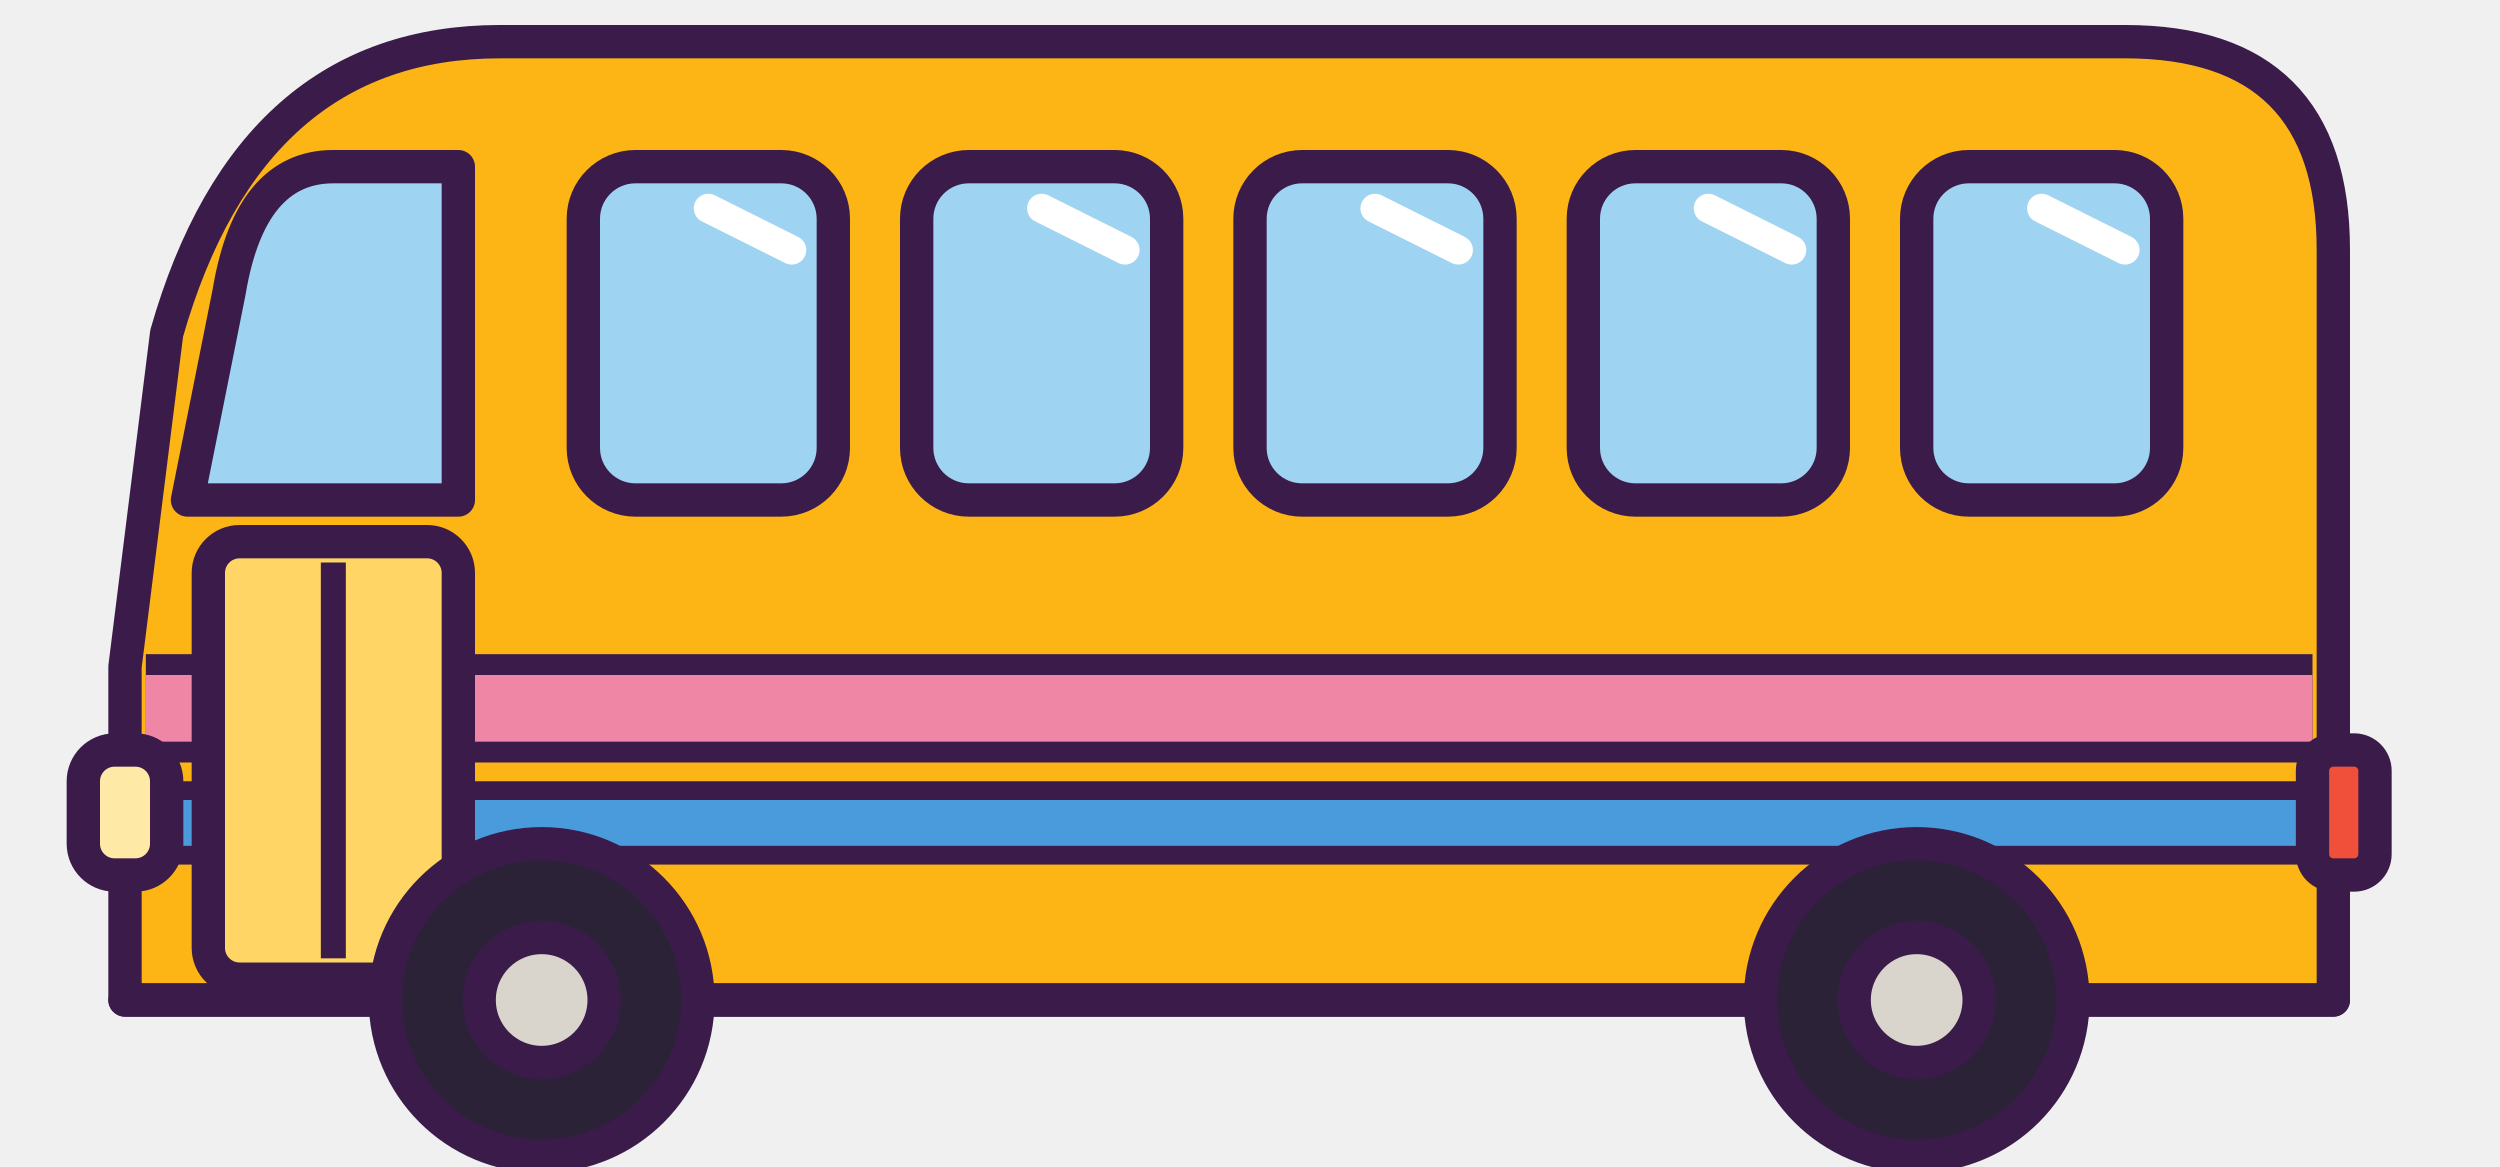
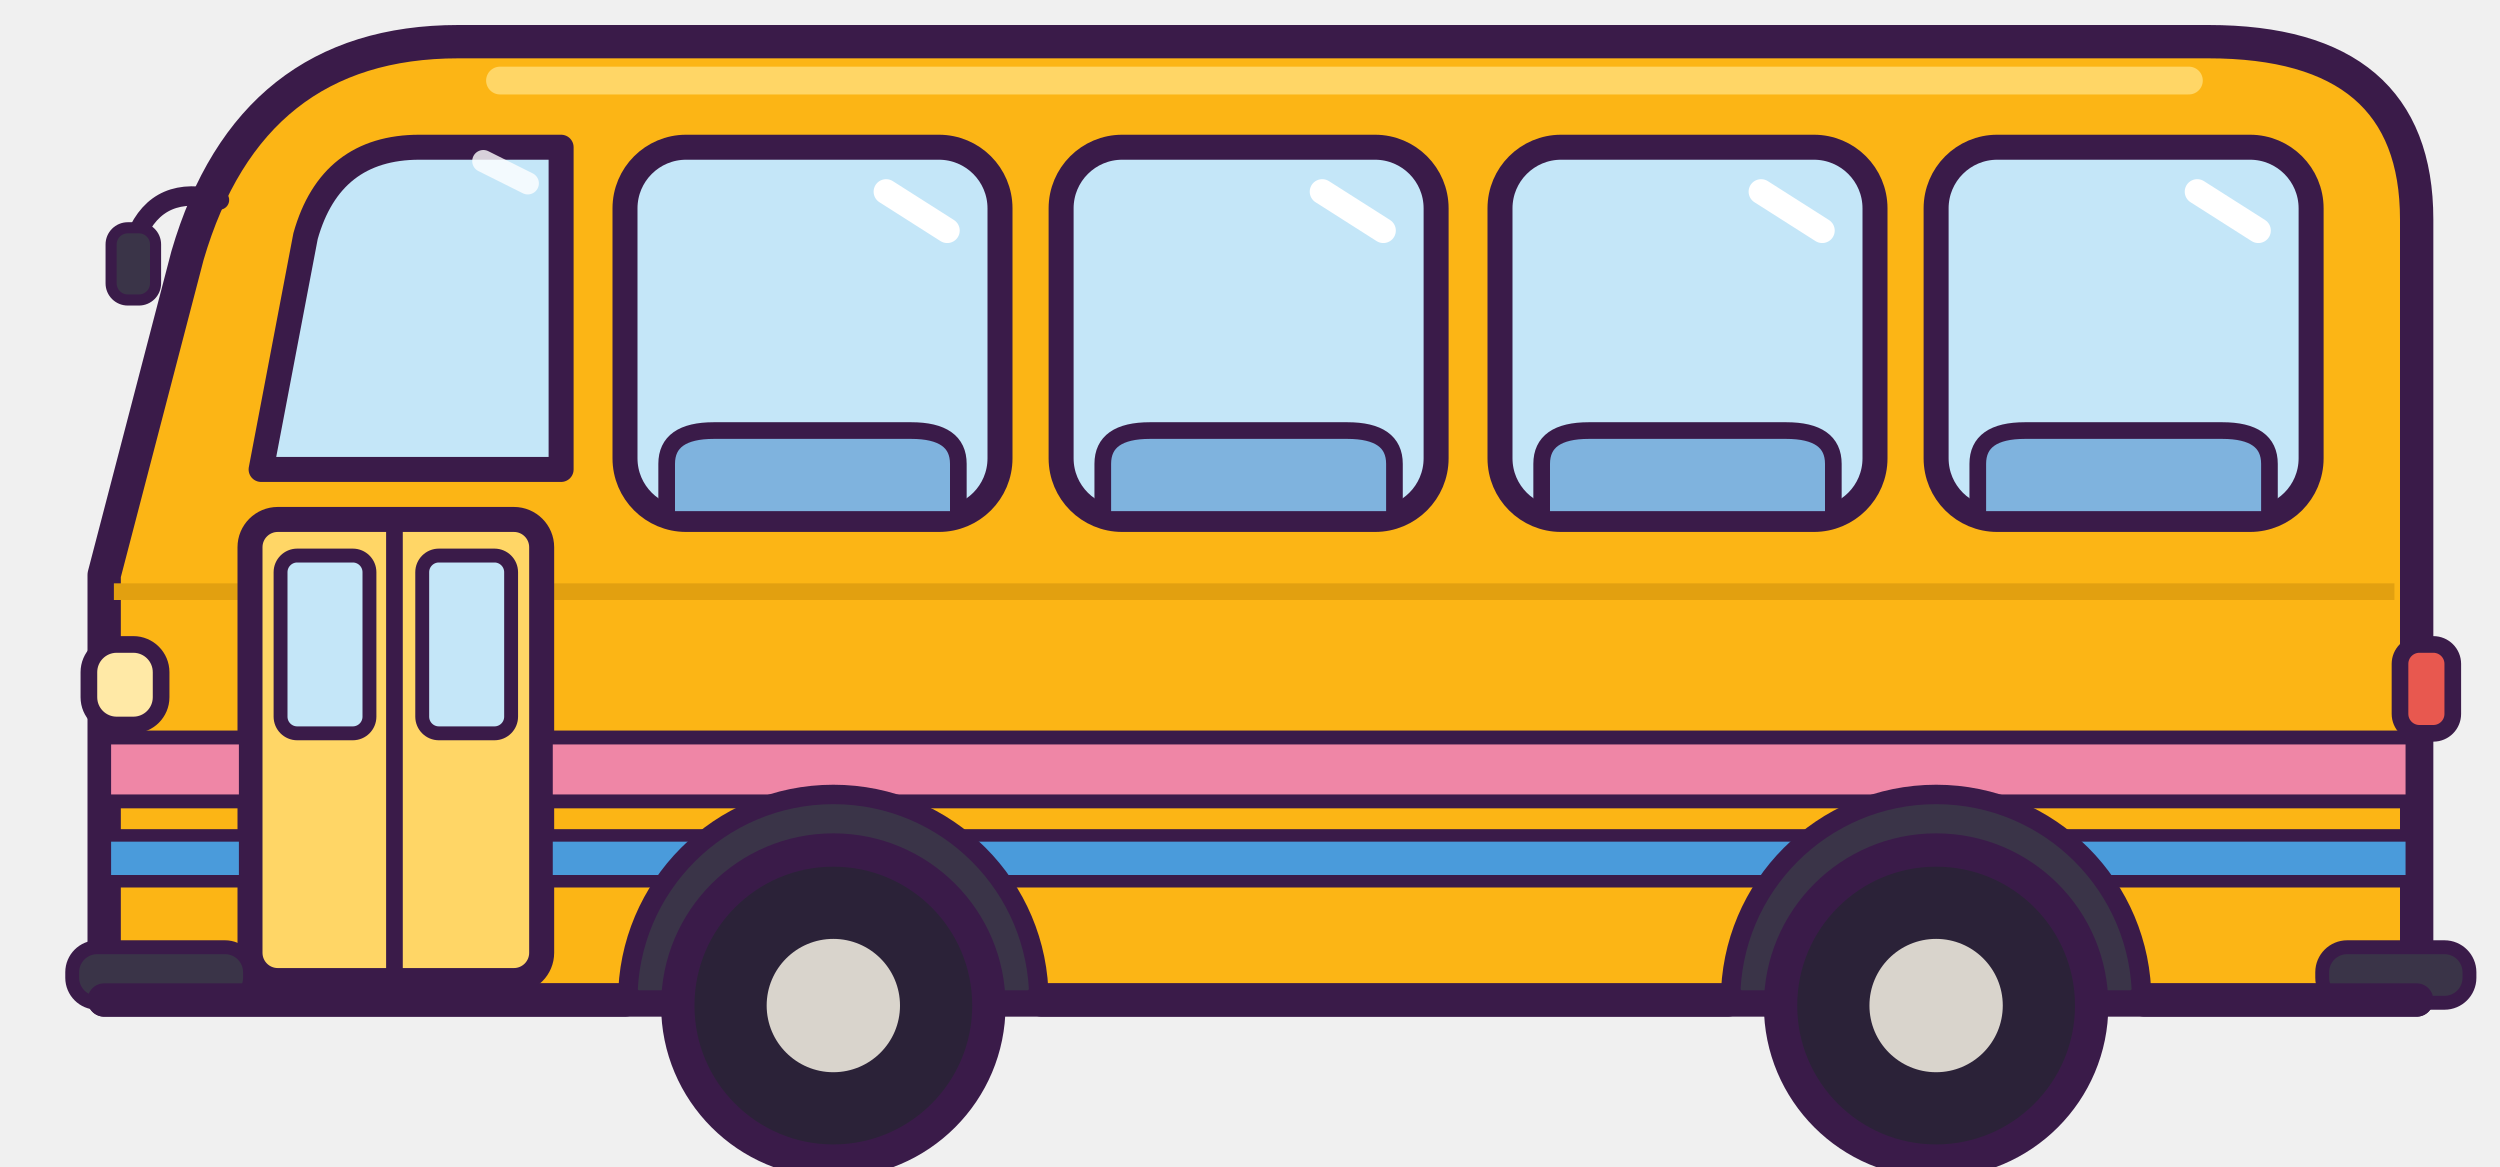
<svg xmlns="http://www.w3.org/2000/svg" viewBox="0 0 90 42" overflow="visible">
  <g transform="translate(90 0) scale(-1 1)">
-     <g transform="scale(.75) translate(0 -10)">
-       <path d="M8 58 V22 Q8 12 18 12 H96 Q108 12 112 26 L114 42 V58Z" fill="#FCB515" stroke="#3A1B49" stroke-width="1.6" stroke-linejoin="round" stroke-linecap="round" />
-       <path d="M9 44 H113" stroke="#3A1B49" stroke-width="5.2" />
-       <path d="M9 44 H113" stroke="#EF86A6" stroke-width="3.2" />
-       <path d="M9 49.5 H113" stroke="#3A1B49" stroke-width="4" />
-       <path d="M9 49.5 H113" stroke="#4A9BDB" stroke-width="2.2" />
-       <rect x="16" y="18" width="12" height="16" rx="2.5" fill="#9FD3F2" stroke="#3A1B49" stroke-width="1.6" stroke-linejoin="round" stroke-linecap="round" />
-       <path d="M18 22 l4 -2" stroke="#fff" stroke-width="1.4" stroke-linecap="round" />
-       <rect x="32" y="18" width="12" height="16" rx="2.5" fill="#9FD3F2" stroke="#3A1B49" stroke-width="1.6" stroke-linejoin="round" stroke-linecap="round" />
-       <path d="M34 22 l4 -2" stroke="#fff" stroke-width="1.4" stroke-linecap="round" />
-       <rect x="48" y="18" width="12" height="16" rx="2.5" fill="#9FD3F2" stroke="#3A1B49" stroke-width="1.6" stroke-linejoin="round" stroke-linecap="round" />
-       <path d="M50 22 l4 -2" stroke="#fff" stroke-width="1.4" stroke-linecap="round" />
-       <rect x="64" y="18" width="12" height="16" rx="2.5" fill="#9FD3F2" stroke="#3A1B49" stroke-width="1.6" stroke-linejoin="round" stroke-linecap="round" />
-       <path d="M66 22 l4 -2" stroke="#fff" stroke-width="1.4" stroke-linecap="round" />
-       <rect x="80" y="18" width="12" height="16" rx="2.5" fill="#9FD3F2" stroke="#3A1B49" stroke-width="1.6" stroke-linejoin="round" stroke-linecap="round" />
-       <path d="M82 22 l4 -2" stroke="#fff" stroke-width="1.4" stroke-linecap="round" />
-       <path d="M98 18 H104 Q108 18 109 24 L111 34 H98Z" fill="#9FD3F2" stroke="#3A1B49" stroke-width="1.6" stroke-linejoin="round" stroke-linecap="round" />
-       <rect x="98" y="36" width="12" height="21" rx="1.5" fill="#FFD666" stroke="#3A1B49" stroke-width="1.6" stroke-linejoin="round" stroke-linecap="round" />
-       <path d="M104 37 V56" stroke="#3A1B49" stroke-width="1.2" />
-       <rect x="112" y="46" width="4" height="6" rx="1.5" fill="#FFE9A6" stroke="#3A1B49" stroke-width="1.6" stroke-linejoin="round" stroke-linecap="round" />
-       <rect x="6" y="46" width="3" height="6" rx="1" fill="#F0503A" stroke="#3A1B49" stroke-width="1.6" stroke-linejoin="round" stroke-linecap="round" />
-       <path d="M8 58 H114" stroke="#3A1B49" stroke-width="1.6" stroke-linejoin="round" stroke-linecap="round" />
-       <circle cx="28" cy="58" r="7.5" fill="#2B2238" stroke="#3A1B49" stroke-width="1.6" stroke-linejoin="round" stroke-linecap="round" />
-       <circle cx="28" cy="58" r="3" fill="#D9D4CC" stroke="#3A1B49" stroke-width="1.6" stroke-linejoin="round" stroke-linecap="round" />
-       <circle cx="94" cy="58" r="7.5" fill="#2B2238" stroke="#3A1B49" stroke-width="1.6" stroke-linejoin="round" stroke-linecap="round" />
-       <circle cx="94" cy="58" r="3" fill="#D9D4CC" stroke="#3A1B49" stroke-width="1.6" stroke-linejoin="round" stroke-linecap="round" />
-     </g>
+     <path d="M3 36 V7.9 Q3 1.5 10.5 1.5 H73.5 Q81 1.5 83.25 9.2 L86.25 20.7 V36Z" fill="#FCB515" stroke="#3A1B49" stroke-width="1.2" stroke-linejoin="round" stroke-linecap="round" />
+     <path d="M11.2 2.9 H72" stroke="#FFD666" stroke-width="1" stroke-linecap="round" />
+     <path d="M3.8 21.3 H85.9" stroke="#E2A010" stroke-width=".6" />
+     <rect x="6.8" y="5.3" width="13.5" height="13.4" rx="2.2" fill="#C4E6F8" stroke="#3A1B49" stroke-width="0.9" stroke-linejoin="round" stroke-linecap="round" />
+     <path d="M8.3 18.7 V16.7 Q8.3 15.5 10 15.5 H17.1 Q18.8 15.5 18.8 16.7 V18.7Z" fill="#7FB3DE" stroke="#3A1B49" stroke-width="0.6" stroke-linejoin="round" stroke-linecap="round" />
+     <path d="M8.7 8.3 l2.2 -1.4" stroke="#fff" stroke-width=".9" stroke-linecap="round" />
+     <rect x="22.5" y="5.3" width="13.5" height="13.4" rx="2.2" fill="#C4E6F8" stroke="#3A1B49" stroke-width="0.9" stroke-linejoin="round" stroke-linecap="round" />
+     <path d="M24 18.7 V16.7 Q24 15.5 25.7 15.5 H32.8 Q34.5 15.5 34.5 16.7 V18.7Z" fill="#7FB3DE" stroke="#3A1B49" stroke-width="0.6" stroke-linejoin="round" stroke-linecap="round" />
+     <path d="M24.4 8.3 l2.2 -1.4" stroke="#fff" stroke-width=".9" stroke-linecap="round" />
+     <rect x="38.3" y="5.3" width="13.5" height="13.4" rx="2.2" fill="#C4E6F8" stroke="#3A1B49" stroke-width="0.9" stroke-linejoin="round" stroke-linecap="round" />
+     <path d="M39.8 18.7 V16.7 Q39.8 15.5 41.5 15.5 H48.6 Q50.3 15.5 50.3 16.7 V18.7Z" fill="#7FB3DE" stroke="#3A1B49" stroke-width="0.6" stroke-linejoin="round" stroke-linecap="round" />
+     <path d="M40.2 8.3 l2.2 -1.4" stroke="#fff" stroke-width=".9" stroke-linecap="round" />
+     <rect x="54" y="5.3" width="13.5" height="13.4" rx="2.2" fill="#C4E6F8" stroke="#3A1B49" stroke-width="0.9" stroke-linejoin="round" stroke-linecap="round" />
+     <path d="M55.5 18.7 V16.7 Q55.5 15.5 57.2 15.5 H64.3 Q66 15.5 66 16.7 V18.7Z" fill="#7FB3DE" stroke="#3A1B49" stroke-width="0.6" stroke-linejoin="round" stroke-linecap="round" />
+     <path d="M55.9 8.3 l2.2 -1.4" stroke="#fff" stroke-width=".9" stroke-linecap="round" />
+     <path d="M69.8 5.3 H74.9 Q78.1 5.3 79 8.5 L80.6 16.9 H69.8Z" fill="#C4E6F8" stroke="#3A1B49" stroke-width="0.9" stroke-linejoin="round" stroke-linecap="round" />
+     <path d="M71 6.6 l1.6 -.8" stroke="#fff" stroke-width=".8" stroke-linecap="round" opacity=".8" />
+     <rect x="70.5" y="18.7" width="10.5" height="16.6" rx="1" fill="#FFD666" stroke="#3A1B49" stroke-width="0.9" stroke-linejoin="round" stroke-linecap="round" />
+     <path d="M75.8 19.1 V35" stroke="#3A1B49" stroke-width=".6" />
+     <rect x="71.6" y="20" width="3.2" height="6.4" rx=".6" fill="#C4E6F8" stroke="#3A1B49" stroke-width="0.5" stroke-linejoin="round" stroke-linecap="round" />
+     <rect x="76.7" y="20" width="3.2" height="6.4" rx=".6" fill="#C4E6F8" stroke="#3A1B49" stroke-width="0.5" stroke-linejoin="round" stroke-linecap="round" />
+     <path d="M3.4 27.7 H70.1" stroke="#3A1B49" stroke-width="2.8" />
+     <path d="M3.4 27.7 H70.1" stroke="#EF86A6" stroke-width="1.8" />
+     <path d="M3.4 30.9 H70.1" stroke="#3A1B49" stroke-width="2.1" />
+     <path d="M3.4 30.9 H70.1" stroke="#4A9BDB" stroke-width="1.2" />
+     <path d="M81.4 27.7 H86" stroke="#3A1B49" stroke-width="2.8" />
+     <path d="M81.4 27.7 H86" stroke="#EF86A6" stroke-width="1.8" />
+     <path d="M81.4 30.9 H86" stroke="#3A1B49" stroke-width="2.1" />
+     <path d="M81.4 30.9 H86" stroke="#4A9BDB" stroke-width="1.2" />
+     <rect x="84.2" y="23.2" width="2.6" height="2.9" rx="1" fill="#FFE9A6" stroke="#3A1B49" stroke-width="0.6" stroke-linejoin="round" stroke-linecap="round" />
+     <rect x="1.7" y="23.2" width="1.9" height="3.2" rx=".7" fill="#E8584F" stroke="#3A1B49" stroke-width="0.6" stroke-linejoin="round" stroke-linecap="round" />
+     <rect x="81" y="34.1" width="6.4" height="2" rx=".9" fill="#3A3448" stroke="#3A1B49" stroke-width="0.5" stroke-linejoin="round" stroke-linecap="round" />
+     <rect x="1.1" y="34.1" width="5.3" height="2" rx=".9" fill="#3A3448" stroke="#3A1B49" stroke-width="0.5" stroke-linejoin="round" stroke-linecap="round" />
+     <path d="M82.1 7.2 q2.2 -.6 3 1.3" fill="none" stroke="#3A1B49" stroke-width=".7" stroke-linecap="round" />
+     <rect x="84.4" y="8.2" width="1.6" height="2.6" rx=".6" fill="#3A3448" stroke="#3A1B49" stroke-width="0.4" stroke-linejoin="round" stroke-linecap="round" />
+     <path d="M12.9 36 A7.4 7.4 0 0 1 27.7 36Z" fill="#3A3448" stroke="#3A1B49" stroke-width="0.7" stroke-linejoin="round" stroke-linecap="round" />
+     <circle cx="20.3" cy="36.2" r="5.6" fill="#2B2238" stroke="#3A1B49" stroke-width="1.2" stroke-linejoin="round" stroke-linecap="round" />
+     <circle cx="20.3" cy="36.2" r="2.4" fill="#D9D4CC" />
+     <path d="M52.6 36 A7.4 7.4 0 0 1 67.4 36Z" fill="#3A3448" stroke="#3A1B49" stroke-width="0.7" stroke-linejoin="round" stroke-linecap="round" />
+     <circle cx="60" cy="36.2" r="5.6" fill="#2B2238" stroke="#3A1B49" stroke-width="1.2" stroke-linejoin="round" stroke-linecap="round" />
+     <circle cx="60" cy="36.2" r="2.4" fill="#D9D4CC" />
+     <path d="M3 36 H12.8 M27.8 36 H52.5 M67.5 36 H86.25" stroke="#3A1B49" stroke-width="1.2" stroke-linejoin="round" stroke-linecap="round" />
  </g>
</svg>
